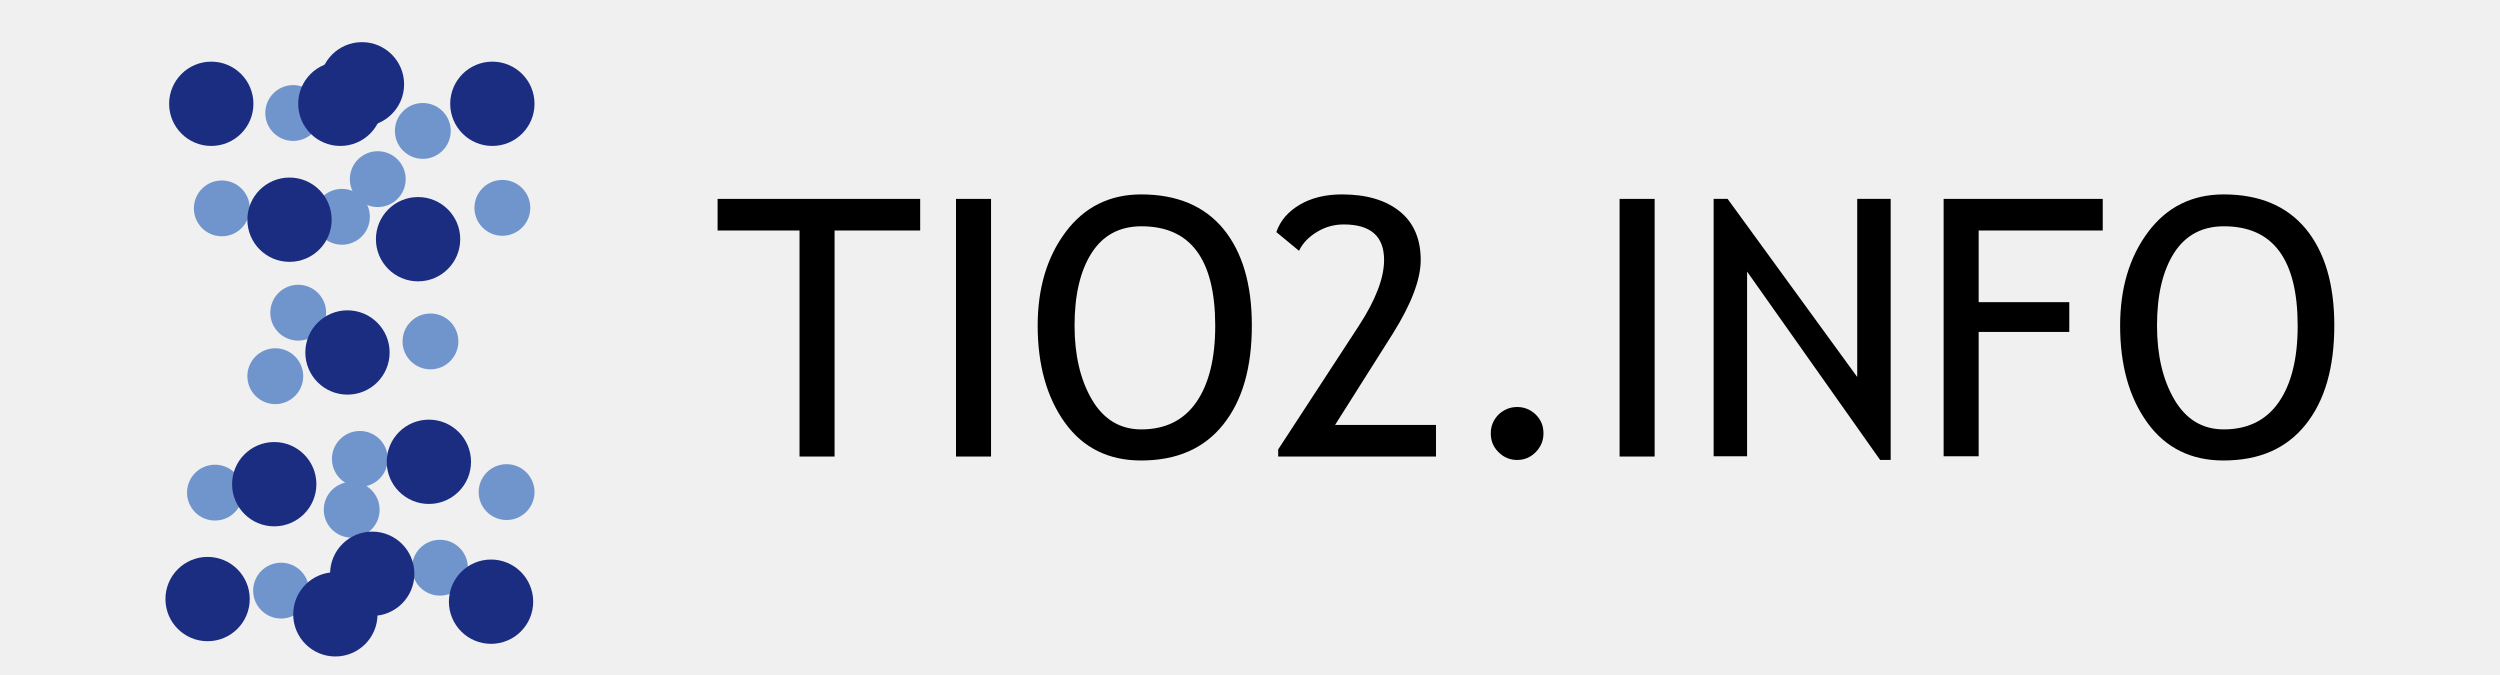
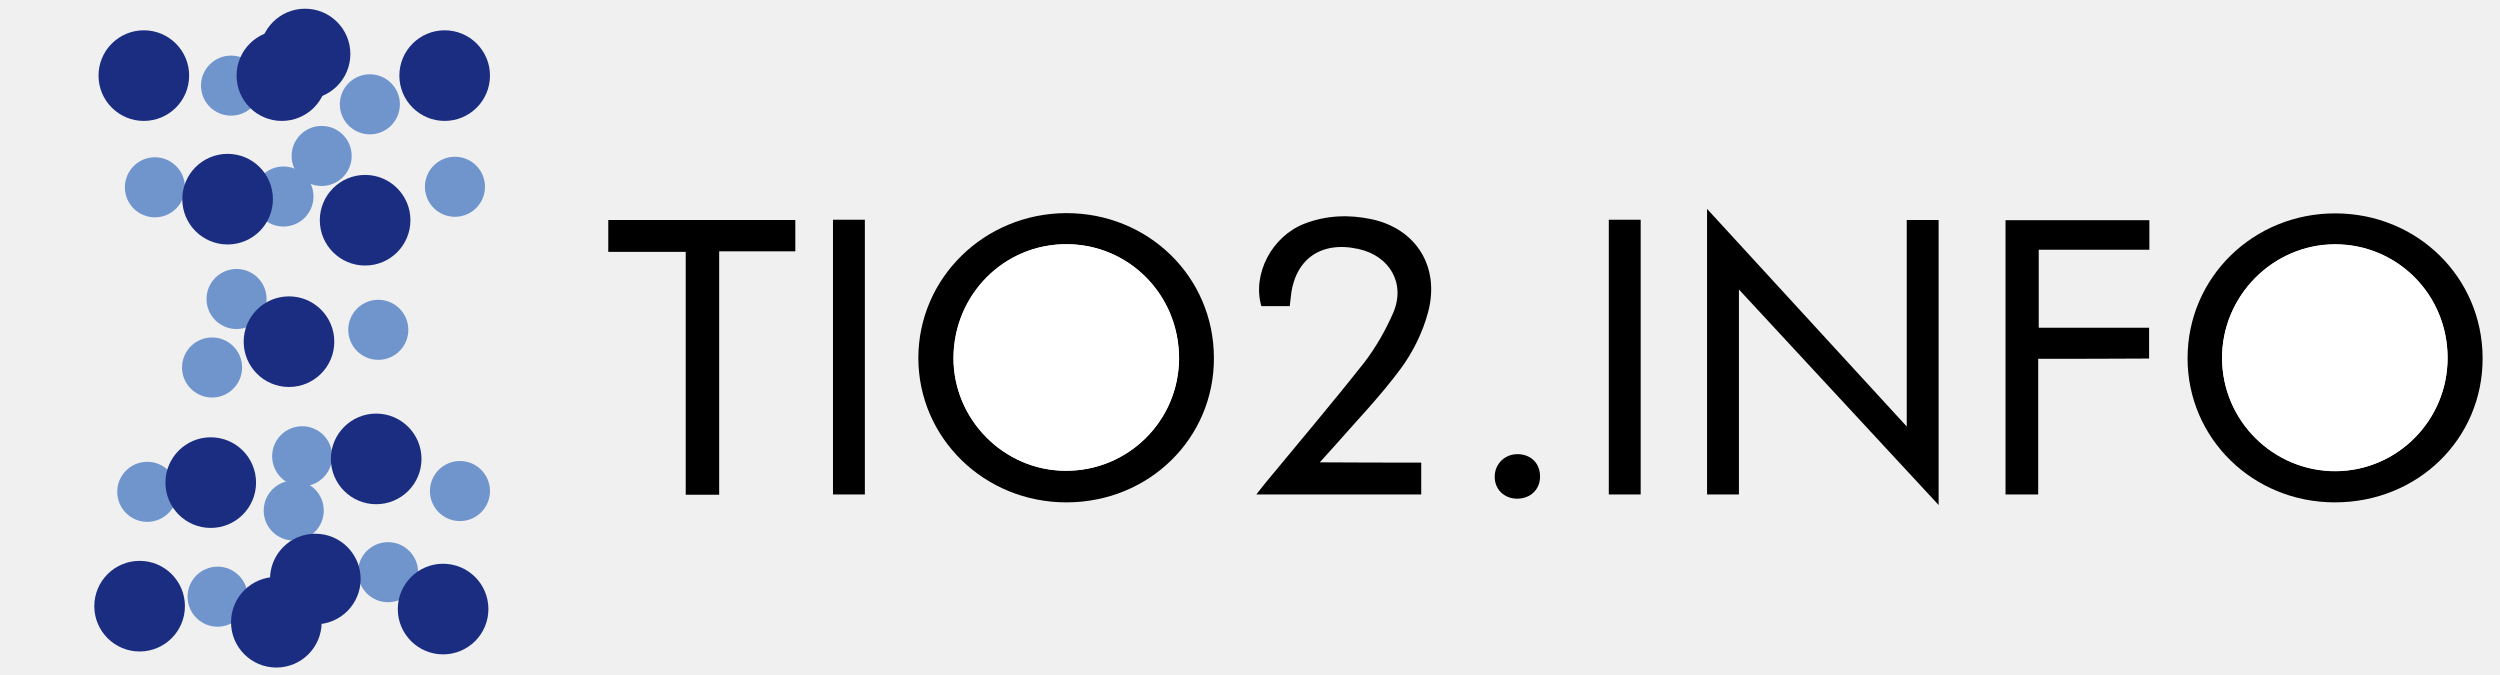
<svg xmlns="http://www.w3.org/2000/svg" version="1.1" id="图层_1" x="0px" y="0px" viewBox="0 0 949 256" style="enable-background:new 0 0 949 256;" xml:space="preserve">
  <style type="text/css">
	.st0{fill:#7095CD;}
	.st1{fill:#1B2D81;}
+ 	.st2{fill:#FFFFFF;}
</style>
  <g>
-     <g>
-       <circle class="st0" cx="84.2" cy="79.1" r="10.6" />
-       <circle class="st0" cx="111.3" cy="42.9" r="10.6" />
-       <circle class="st0" cx="113.2" cy="118.7" r="10.6" />
-       <circle class="st0" cx="129.8" cy="82.3" r="10.6" />
-       <circle class="st0" cx="143.4" cy="68" r="10.6" />
-       <circle class="st0" cx="190.7" cy="78.9" r="10.6" />
-       <circle class="st0" cx="160.5" cy="49.7" r="10.6" />
-       <circle class="st0" cx="163.4" cy="129.6" r="10.6" />
-       <circle class="st0" cx="104.5" cy="142.8" r="10.6" />
-       <circle class="st0" cx="81.6" cy="187" r="10.6" />
-       <circle class="st0" cx="136.6" cy="174.2" r="10.6" />
-       <circle class="st0" cx="133.5" cy="193.5" r="10.6" />
-       <circle class="st0" cx="167" cy="215.5" r="10.6" />
-       <circle class="st0" cx="192.3" cy="186.8" r="10.6" />
-       <circle class="st0" cx="106.7" cy="224.2" r="10.6" />
-       <circle class="st1" cx="80.2" cy="39.4" r="16" />
-       <circle class="st1" cx="129.2" cy="39.4" r="16" />
-       <circle class="st1" cx="137.4" cy="32" r="16" />
-       <circle class="st1" cx="186.9" cy="39.4" r="16" />
-       <circle class="st1" cx="158.7" cy="90.8" r="16" />
-       <circle class="st1" cx="109.9" cy="83.4" r="16" />
-       <circle class="st1" cx="131.9" cy="133.8" r="16" />
-       <circle class="st1" cx="104.1" cy="183.8" r="16" />
-       <circle class="st1" cx="162.8" cy="175.3" r="16" />
-       <circle class="st1" cx="141.3" cy="217.8" r="16" />
-       <circle class="st1" cx="127.3" cy="233.2" r="16" />
-       <circle class="st1" cx="78.8" cy="227.4" r="16" />
-       <circle class="st1" cx="186.4" cy="228.4" r="16" />
-     </g>
-     <g>
-       <path d="M316.8,87.5v85.8h-13.3V87.5h-31.1v-12h76.9v12H316.8z" />
-       <path d="M362.9,173.3V75.5h13.3v97.8H362.9z" />
-       <path d="M393.9,123.6c0-14.1,3.5-26,10.6-35.5c7.1-9.5,16.7-14.3,28.7-14.3c13.6,0,24,4.4,31.2,13.1c7.2,8.8,10.8,21,10.8,36.6    c0,16.1-3.6,28.6-10.9,37.7c-7.3,9.1-17.6,13.6-31.2,13.6c-12.3,0-22-4.8-28.9-14.4C397.4,150.9,393.9,138.6,393.9,123.6z     M407.9,123.6c0,11.2,2.2,20.6,6.6,28.1c4.4,7.5,10.7,11.3,18.7,11.3c9.1,0,16.1-3.4,20.9-10.3c4.8-6.9,7.2-16.6,7.2-29    c0-25.2-9.3-37.8-28-37.8c-8.3,0-14.6,3.4-18.9,10.1C410.1,102.7,407.9,111.9,407.9,123.6z" />
-       <path d="M485.2,173.3v-2.7l30.6-46.9c6.4-9.8,9.6-18.2,9.6-25c0-9-5.1-13.5-15.3-13.5c-3.6,0-7,0.9-10.1,2.8    c-3.2,1.9-5.5,4.3-6.9,7.2l-8.6-7.1c1.5-4.4,4.5-7.8,8.9-10.4c4.4-2.6,9.8-3.9,16-3.9c9.4,0,16.7,2.2,22,6.5    c5.3,4.3,7.9,10.5,7.9,18.4c0,7.3-3.5,16.6-10.5,27.8l-22,34.8h38.3v12H485.2z" />
-       <path d="M575.9,154.5c2.8,0,5.1,1,7.1,2.9c2,2,2.9,4.3,2.9,7.1c0,2.8-1,5.1-2.9,7.1c-2,2-4.3,3-7.1,3c-2.8,0-5.1-1-7.1-3    c-2-2-2.9-4.3-2.9-7.1c0-2.8,1-5.1,2.9-7.1C570.8,155.5,573.2,154.5,575.9,154.5z" />
-       <path d="M614.8,173.3V75.5h13.3v97.8H614.8z" />
-       <path d="M713.7,174.6l-50.5-71.5v70.1h-12.7V75.5h5.3l49.2,67.6V75.5h12.7v99.1H713.7z" />
-       <path d="M751.1,87.5v27.2h34.4V126h-34.4v47.2h-13.3V75.5h60.4v12H751.1z" />
-       <path d="M804.8,123.6c0-14.1,3.5-26,10.6-35.5c7.1-9.5,16.7-14.3,28.7-14.3c13.6,0,24,4.4,31.2,13.1c7.2,8.8,10.8,21,10.8,36.6    c0,16.1-3.6,28.6-10.9,37.7c-7.3,9.1-17.6,13.6-31.2,13.6c-12.3,0-22-4.8-28.9-14.4S804.8,138.6,804.8,123.6z M818.8,123.6    c0,11.2,2.2,20.6,6.6,28.1c4.4,7.5,10.7,11.3,18.7,11.3c9.1,0,16.1-3.4,20.9-10.3c4.8-6.9,7.2-16.6,7.2-29    c0-25.2-9.3-37.8-28-37.8c-8.3,0-14.6,3.4-18.9,10.1C821,102.7,818.8,111.9,818.8,123.6z" />
-     </g>
+     <circle class="st0" cx="58.8" cy="71.1" r="11.4" />
+     <circle class="st0" cx="87.7" cy="32.5" r="11.4" />
+     <circle class="st0" cx="89.8" cy="113.5" r="11.4" />
+     <circle class="st0" cx="107.6" cy="74.6" r="11.4" />
+     <circle class="st0" cx="122.1" cy="59.2" r="11.4" />
+     <circle class="st0" cx="172.7" cy="70.9" r="11.4" />
+     <circle class="st0" cx="140.4" cy="39.6" r="11.4" />
+     <circle class="st0" cx="143.6" cy="125.2" r="11.4" />
+     <circle class="st0" cx="80.5" cy="139.5" r="11.4" />
+     <circle class="st0" cx="55.9" cy="186.7" r="11.4" />
+     <circle class="st0" cx="114.7" cy="173.2" r="11.4" />
+     <circle class="st0" cx="111.5" cy="193.8" r="11.4" />
+     <circle class="st0" cx="147.3" cy="217.2" r="11.4" />
+     <circle class="st0" cx="174.6" cy="186.4" r="11.4" />
+     <ellipse class="st0" cx="82.6" cy="226.5" rx="11.4" ry="11.4" />
+     <circle class="st1" cx="54.6" cy="28.7" r="17.2" />
+     <circle class="st1" cx="107" cy="28.7" r="17.2" />
+     <circle class="st1" cx="115.8" cy="20.5" r="17.2" />
+     <circle class="st1" cx="168.8" cy="28.7" r="17.2" />
+     <circle class="st1" cx="138.6" cy="83.6" r="17.2" />
+     <circle class="st1" cx="86.4" cy="75.6" r="17.2" />
+     <circle class="st1" cx="109.7" cy="129.7" r="17.2" />
+     <circle class="st1" cx="80" cy="183.2" r="17.2" />
+     <circle class="st1" cx="142.8" cy="174.2" r="17.2" />
+     <circle class="st1" cx="119.7" cy="219.8" r="17.2" />
+     <circle class="st1" cx="104.9" cy="236.2" r="17.2" />
+     <circle class="st1" cx="53" cy="230.1" r="17.2" />
+     <circle class="st1" cx="168.2" cy="231.2" r="17.2" />
+   </g>
+   <g>
+     <path d="M405,190.7c-31.3,0.1-56.4-24.4-56.4-54.9c0.1-30.3,25-54.7,56-54.9c31.3-0.1,56.2,24.2,56.2,55   C460.9,166.4,436.2,190.6,405,190.7z M404.4,178.7c23.8,0.1,43.1-19,43.1-42.7c0-24-18.9-43.2-42.6-43.3c-23.7-0.1-42.8,19-43,43   C361.8,159.1,381,178.6,404.4,178.7z" />
+     <path d="M886.3,190.7c-31.1,0-55.9-24.3-55.9-54.7c0-30.7,25-55.1,56.2-55c31.1,0.1,55.7,24.3,55.8,54.9   C942.5,166.6,917.8,190.7,886.3,190.7z M929.1,135.8c0-23.9-19.1-43.1-42.8-43c-23.6,0.1-42.9,19.6-42.8,43.3   c0.1,23.7,19.5,42.9,43.2,42.8C910.2,178.6,929.2,159.4,929.1,135.8z" />
+     <path d="M648,79.3c25.4,27.7,50.2,54.7,75.8,82.6c0-26.7,0-52.4,0-78.4c4.4,0,8.1,0,12.1,0c0,35.9,0,71.6,0,108.2   c-25.4-27.4-50.1-54.1-75.8-81.8c0,26.6,0,52,0,77.8c-4.4,0-8.1,0-12.1,0C648,151.8,648,116.1,648,79.3z" />
+     <path d="M539.5,175.6c0,4.5,0,8.2,0,12.1c-20.6,0-41.1,0-62.6,0c1.7-2.2,3-3.8,4.3-5.4c12.2-14.8,24.7-29.5,36.6-44.6   c4.4-5.7,8.1-12.2,11-18.8c4.9-11.2-1.2-21.8-13.2-24.4c-14.5-3.2-24.5,4.2-25.7,19c-0.1,0.8-0.2,1.6-0.3,2.7c-3.7,0-7.3,0-10.8,0   c-3.5-12.2,4-26.5,16.4-31.3c8.3-3.2,16.9-3.5,25.4-1.7c16.9,3.6,26.1,18,21.5,35.3c-2,7.6-5.8,15.3-10.5,21.6   c-7.7,10.4-16.7,19.7-25.2,29.4c-1.5,1.7-3,3.3-5.4,6C514.4,175.6,526.7,175.6,539.5,175.6z" />
+     <path d="M773.7,136.2c0,17.7,0,34.4,0,51.5c-4.2,0-8.1,0-12.4,0c0-34.6,0-69.1,0-104.1c18,0,36.2,0,54.6,0c0,3.6,0,7.2,0,11.2   c-14,0-27.8,0-42,0c0,10,0,19.6,0,29.6c13.9,0,27.7,0,41.9,0c0,4.1,0,7.6,0,11.7C801.9,136.2,788.1,136.2,773.7,136.2z" />
+     <path d="M273,187.8c-4.6,0-8.4,0-12.7,0c0-30.7,0-61.1,0-92.2c-10.1,0-19.6,0-29.4,0c0-4.4,0-8.1,0-12.1c23.7,0,47.2,0,71,0   c0,4,0,7.7,0,11.9c-9.7,0-19,0-28.9,0C273,126.4,273,156.9,273,187.8z" />
+     <path d="M316.2,83.4c4.2,0,8,0,12.1,0c0,34.8,0,69.4,0,104.3c-3.9,0-7.8,0-12.1,0C316.2,153,316.2,118.5,316.2,83.4z" />
+     <path d="M610.7,83.4c4.2,0,7.9,0,12.1,0c0,34.8,0,69.3,0,104.3c-4,0-7.8,0-12.1,0C610.7,153,610.7,118.4,610.7,83.4z" />
+     <path d="M584.6,181.1c-0.1,4.8-3.7,8.2-8.7,8.2c-4.9,0-8.6-3.6-8.5-8.4c0-4.9,4-8.7,9-8.5C581.4,172.6,584.7,176.1,584.6,181.1z" />
+     <path class="st2" d="M404.4,178.7c-23.4-0.1-42.6-19.6-42.4-43c0.2-24,19.3-43.1,43-43c23.7,0.1,42.6,19.3,42.6,43.3   C447.5,159.8,428.2,178.9,404.4,178.7z" />
+     <path class="st2" d="M929.1,135.8c0,23.6-18.9,42.9-42.4,43c-23.7,0.1-43.1-19.1-43.2-42.8c-0.1-23.6,19.2-43.2,42.8-43.3   C910,92.7,929.1,111.8,929.1,135.8z" />
  </g>
</svg>
